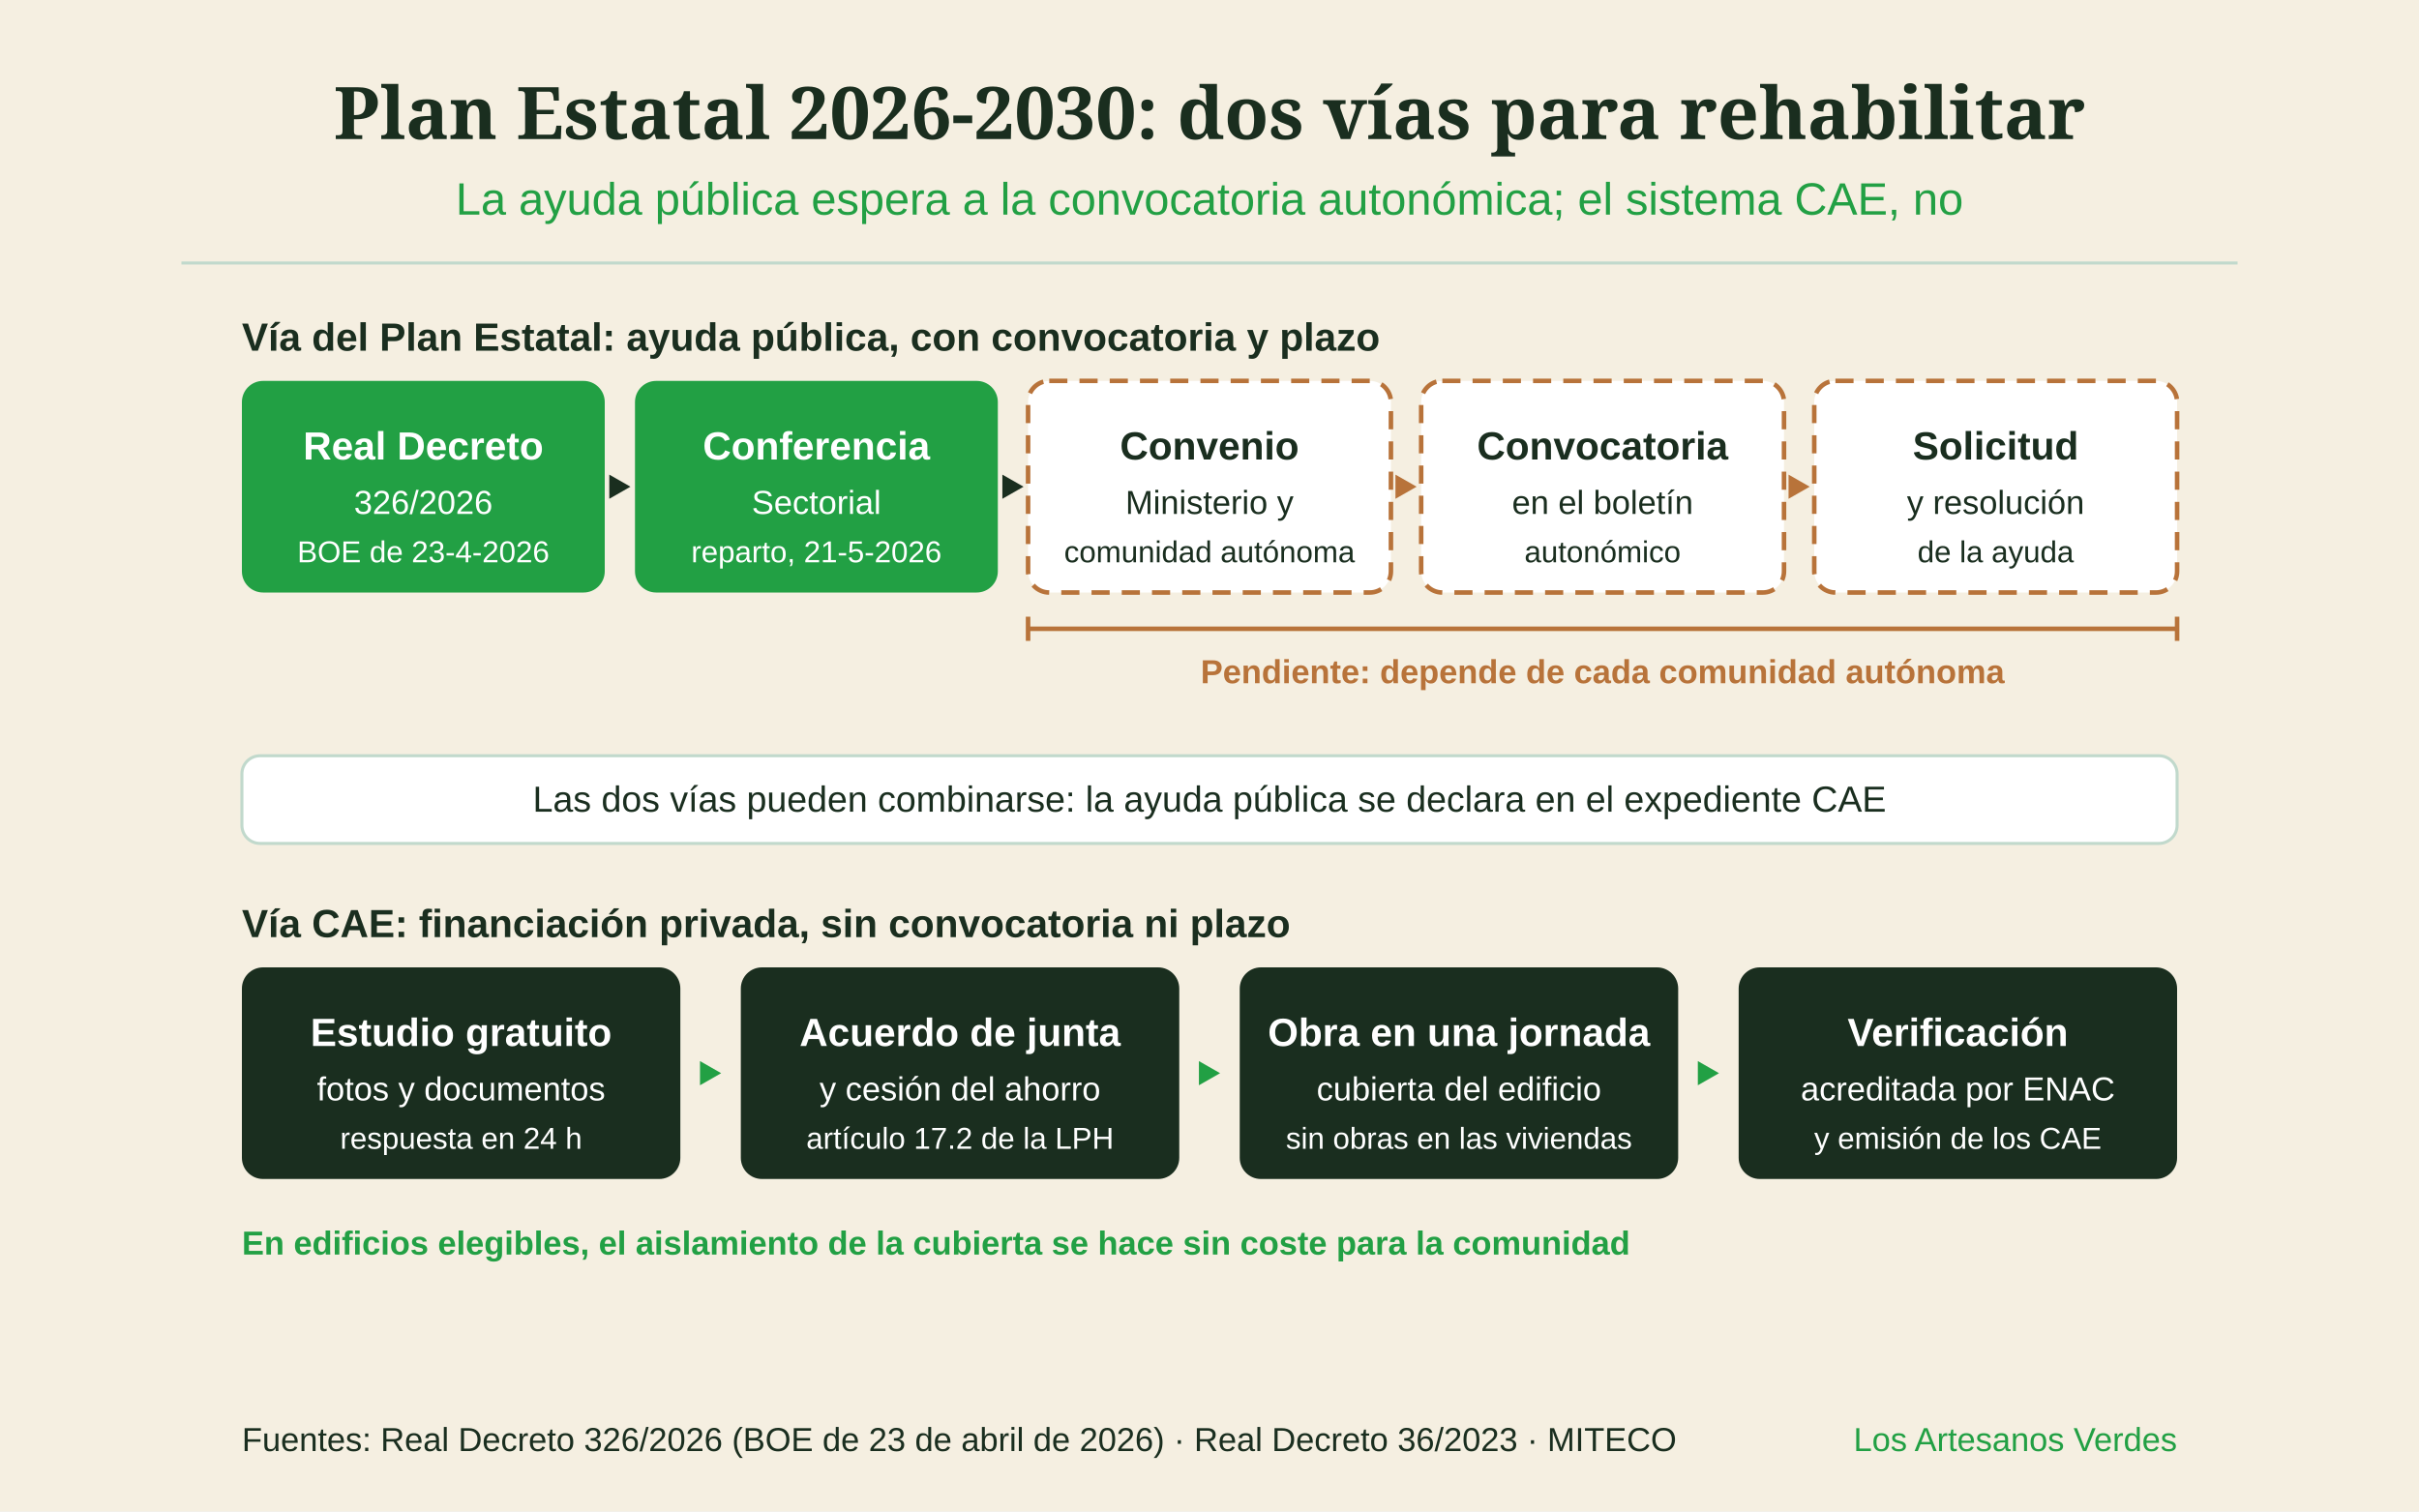
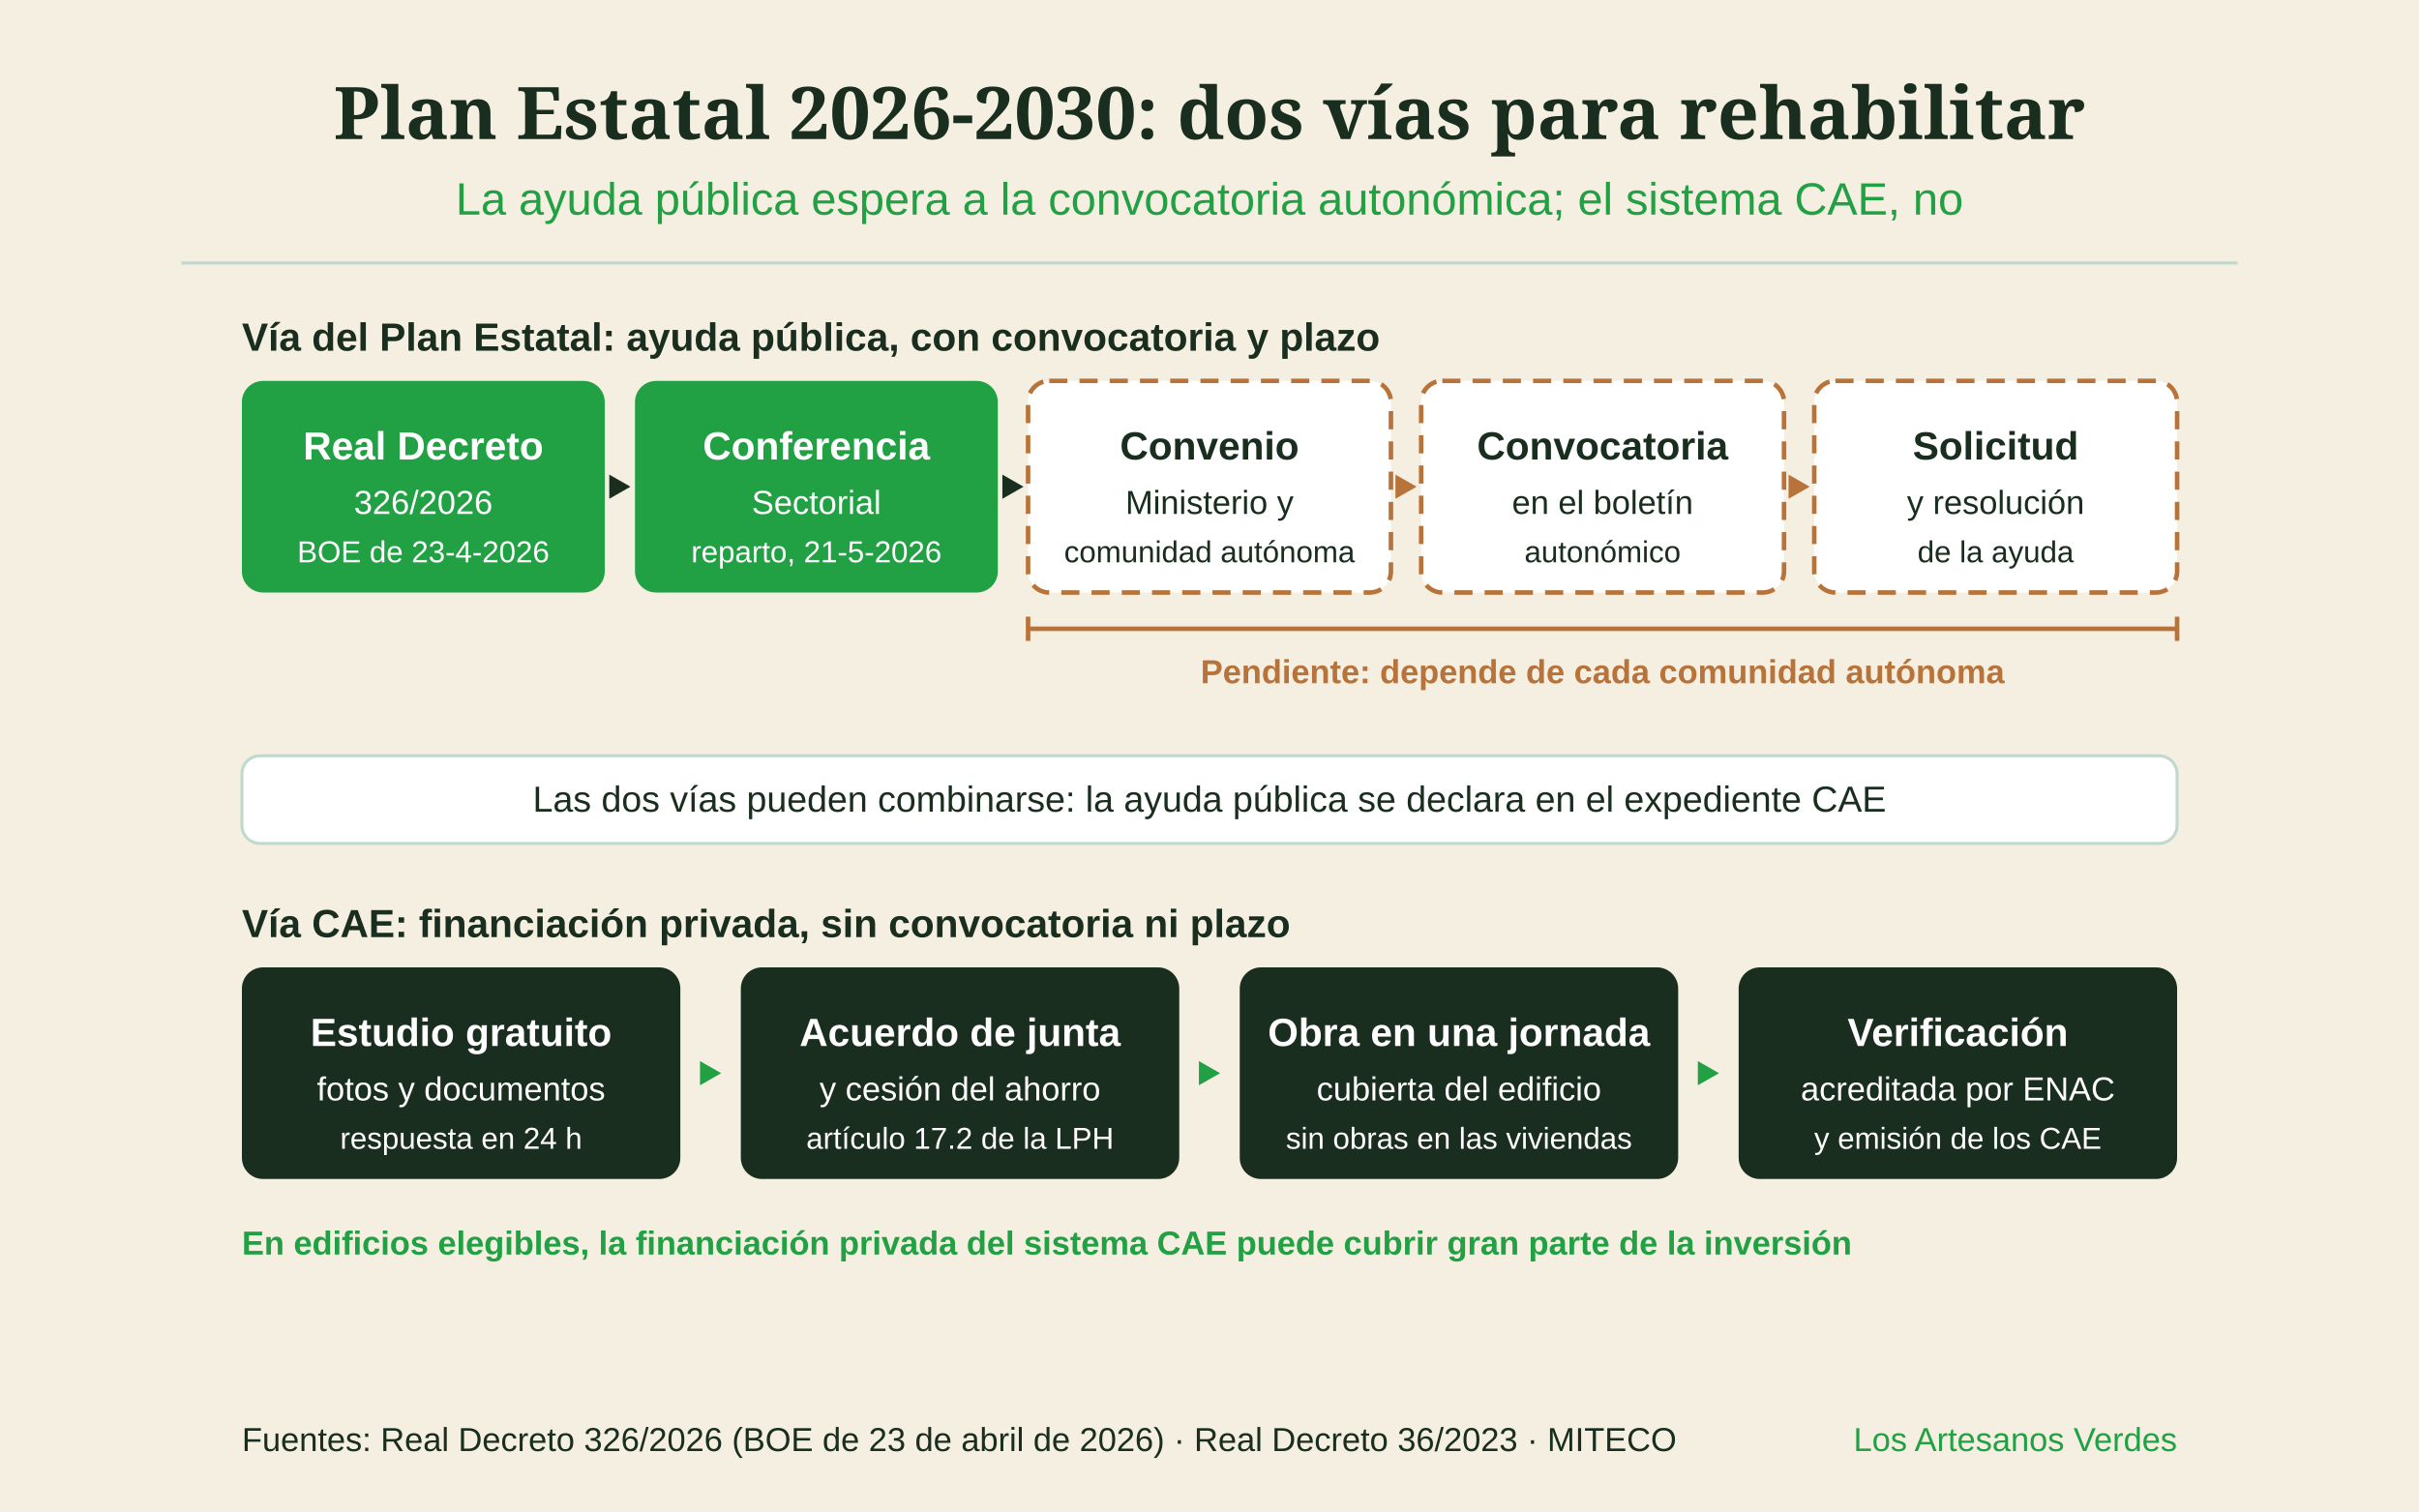
<svg xmlns="http://www.w3.org/2000/svg" viewBox="0 0 1600 1000" width="1600" height="1000" role="img" aria-labelledby="hero-title hero-desc">
  <rect width="1600" height="1000" fill="#f5efe1" />
  <text x="800" y="92" text-anchor="middle" font-family="'Source Serif 4', Georgia, serif" font-size="48" font-weight="700" fill="#1a2e1f">Plan Estatal 2026-2030: dos vías para rehabilitar</text>
  <text x="800" y="142" text-anchor="middle" font-family="'Source Sans 3', Arial, sans-serif" font-size="30" fill="#22a044">La ayuda pública espera a la convocatoria autonómica; el sistema CAE, no</text>
  <line x1="120" y1="174" x2="1480" y2="174" stroke="#c1d9cc" stroke-width="2" />
  <text x="160" y="232" font-family="'Source Sans 3', Arial, sans-serif" font-size="26" font-weight="600" fill="#1a2e1f">Vía del Plan Estatal: ayuda pública, con convocatoria y plazo</text>
  <rect x="160" y="252" width="240" height="140" rx="14" fill="#22a044" />
  <text x="280" y="304" text-anchor="middle" font-family="'Source Sans 3', Arial, sans-serif" font-size="26" font-weight="700" fill="#ffffff">Real Decreto</text>
  <text x="280" y="340" text-anchor="middle" font-family="'Source Sans 3', Arial, sans-serif" font-size="22" fill="#ffffff">326/2026</text>
  <text x="280" y="372" text-anchor="middle" font-family="'Source Sans 3', Arial, sans-serif" font-size="20" fill="#ffffff">BOE de 23-4-2026</text>
  <polygon points="403,314 417,322 403,330" fill="#1a2e1f" />
  <rect x="420" y="252" width="240" height="140" rx="14" fill="#22a044" />
  <text x="540" y="304" text-anchor="middle" font-family="'Source Sans 3', Arial, sans-serif" font-size="26" font-weight="700" fill="#ffffff">Conferencia</text>
  <text x="540" y="340" text-anchor="middle" font-family="'Source Sans 3', Arial, sans-serif" font-size="22" fill="#ffffff">Sectorial</text>
  <text x="540" y="372" text-anchor="middle" font-family="'Source Sans 3', Arial, sans-serif" font-size="20" fill="#ffffff">reparto, 21-5-2026</text>
  <polygon points="663,314 677,322 663,330" fill="#1a2e1f" />
  <rect x="680" y="252" width="240" height="140" rx="14" fill="#ffffff" stroke="#b8733a" stroke-width="3" stroke-dasharray="12 8" />
  <text x="800" y="304" text-anchor="middle" font-family="'Source Sans 3', Arial, sans-serif" font-size="26" font-weight="700" fill="#1a2e1f">Convenio</text>
  <text x="800" y="340" text-anchor="middle" font-family="'Source Sans 3', Arial, sans-serif" font-size="22" fill="#1a2e1f">Ministerio y</text>
  <text x="800" y="372" text-anchor="middle" font-family="'Source Sans 3', Arial, sans-serif" font-size="20" fill="#1a2e1f">comunidad autónoma</text>
  <polygon points="923,314 937,322 923,330" fill="#b8733a" />
  <rect x="940" y="252" width="240" height="140" rx="14" fill="#ffffff" stroke="#b8733a" stroke-width="3" stroke-dasharray="12 8" />
  <text x="1060" y="304" text-anchor="middle" font-family="'Source Sans 3', Arial, sans-serif" font-size="26" font-weight="700" fill="#1a2e1f">Convocatoria</text>
  <text x="1060" y="340" text-anchor="middle" font-family="'Source Sans 3', Arial, sans-serif" font-size="22" fill="#1a2e1f">en el boletín</text>
  <text x="1060" y="372" text-anchor="middle" font-family="'Source Sans 3', Arial, sans-serif" font-size="20" fill="#1a2e1f">autonómico</text>
  <polygon points="1183,314 1197,322 1183,330" fill="#b8733a" />
  <rect x="1200" y="252" width="240" height="140" rx="14" fill="#ffffff" stroke="#b8733a" stroke-width="3" stroke-dasharray="12 8" />
  <text x="1320" y="304" text-anchor="middle" font-family="'Source Sans 3', Arial, sans-serif" font-size="26" font-weight="700" fill="#1a2e1f">Solicitud</text>
  <text x="1320" y="340" text-anchor="middle" font-family="'Source Sans 3', Arial, sans-serif" font-size="22" fill="#1a2e1f">y resolución</text>
  <text x="1320" y="372" text-anchor="middle" font-family="'Source Sans 3', Arial, sans-serif" font-size="20" fill="#1a2e1f">de la ayuda</text>
  <line x1="680" y1="416" x2="1440" y2="416" stroke="#b8733a" stroke-width="3" />
  <line x1="680" y1="408" x2="680" y2="424" stroke="#b8733a" stroke-width="3" />
  <line x1="1440" y1="408" x2="1440" y2="424" stroke="#b8733a" stroke-width="3" />
  <text x="1060" y="452" text-anchor="middle" font-family="'Source Sans 3', Arial, sans-serif" font-size="22" font-weight="600" fill="#b8733a">Pendiente: depende de cada comunidad autónoma</text>
  <rect x="160" y="500" width="1280" height="58" rx="12" fill="#ffffff" stroke="#c1d9cc" stroke-width="2" />
  <text x="800" y="537" text-anchor="middle" font-family="'Source Sans 3', Arial, sans-serif" font-size="24" fill="#1a2e1f">Las dos vías pueden combinarse: la ayuda pública se declara en el expediente CAE</text>
  <text x="160" y="620" font-family="'Source Sans 3', Arial, sans-serif" font-size="26" font-weight="600" fill="#1a2e1f">Vía CAE: financiación privada, sin convocatoria ni plazo</text>
  <rect x="160" y="640" width="290" height="140" rx="14" fill="#1a2e1f" />
  <text x="305" y="692" text-anchor="middle" font-family="'Source Sans 3', Arial, sans-serif" font-size="26" font-weight="700" fill="#ffffff">Estudio gratuito</text>
  <text x="305" y="728" text-anchor="middle" font-family="'Source Sans 3', Arial, sans-serif" font-size="22" fill="#ffffff">fotos y documentos</text>
  <text x="305" y="760" text-anchor="middle" font-family="'Source Sans 3', Arial, sans-serif" font-size="20" fill="#ffffff">respuesta en 24 h</text>
  <polygon points="463,702 477,710 463,718" fill="#22a044" />
  <rect x="490" y="640" width="290" height="140" rx="14" fill="#1a2e1f" />
  <text x="635" y="692" text-anchor="middle" font-family="'Source Sans 3', Arial, sans-serif" font-size="26" font-weight="700" fill="#ffffff">Acuerdo de junta</text>
  <text x="635" y="728" text-anchor="middle" font-family="'Source Sans 3', Arial, sans-serif" font-size="22" fill="#ffffff">y cesión del ahorro</text>
  <text x="635" y="760" text-anchor="middle" font-family="'Source Sans 3', Arial, sans-serif" font-size="20" fill="#ffffff">artículo 17.2 de la LPH</text>
  <polygon points="793,702 807,710 793,718" fill="#22a044" />
  <rect x="820" y="640" width="290" height="140" rx="14" fill="#1a2e1f" />
  <text x="965" y="692" text-anchor="middle" font-family="'Source Sans 3', Arial, sans-serif" font-size="26" font-weight="700" fill="#ffffff">Obra en una jornada</text>
  <text x="965" y="728" text-anchor="middle" font-family="'Source Sans 3', Arial, sans-serif" font-size="22" fill="#ffffff">cubierta del edificio</text>
  <text x="965" y="760" text-anchor="middle" font-family="'Source Sans 3', Arial, sans-serif" font-size="20" fill="#ffffff">sin obras en las viviendas</text>
  <polygon points="1123,702 1137,710 1123,718" fill="#22a044" />
  <rect x="1150" y="640" width="290" height="140" rx="14" fill="#1a2e1f" />
  <text x="1295" y="692" text-anchor="middle" font-family="'Source Sans 3', Arial, sans-serif" font-size="26" font-weight="700" fill="#ffffff">Verificación</text>
  <text x="1295" y="728" text-anchor="middle" font-family="'Source Sans 3', Arial, sans-serif" font-size="22" fill="#ffffff">acreditada por ENAC</text>
  <text x="1295" y="760" text-anchor="middle" font-family="'Source Sans 3', Arial, sans-serif" font-size="20" fill="#ffffff">y emisión de los CAE</text>
-   <text x="160" y="830" font-family="'Source Sans 3', Arial, sans-serif" font-size="22" font-weight="600" fill="#22a044">En edificios elegibles, el aislamiento de la cubierta se hace sin coste para la comunidad</text>
+   <text x="160" y="830" font-family="'Source Sans 3', Arial, sans-serif" font-size="22" font-weight="600" fill="#22a044">En edificios elegibles, la financiación privada del sistema CAE puede cubrir gran parte de la inversión</text>
  <text x="160" y="960" font-family="'Source Sans 3', Arial, sans-serif" font-size="22" fill="#1a2e1f">Fuentes: Real Decreto 326/2026 (BOE de 23 de abril de 2026) · Real Decreto 36/2023 · MITECO</text>
  <text x="1440" y="960" text-anchor="end" font-family="'Source Sans 3', Arial, sans-serif" font-size="22" fill="#22a044">Los Artesanos Verdes</text>
</svg>
